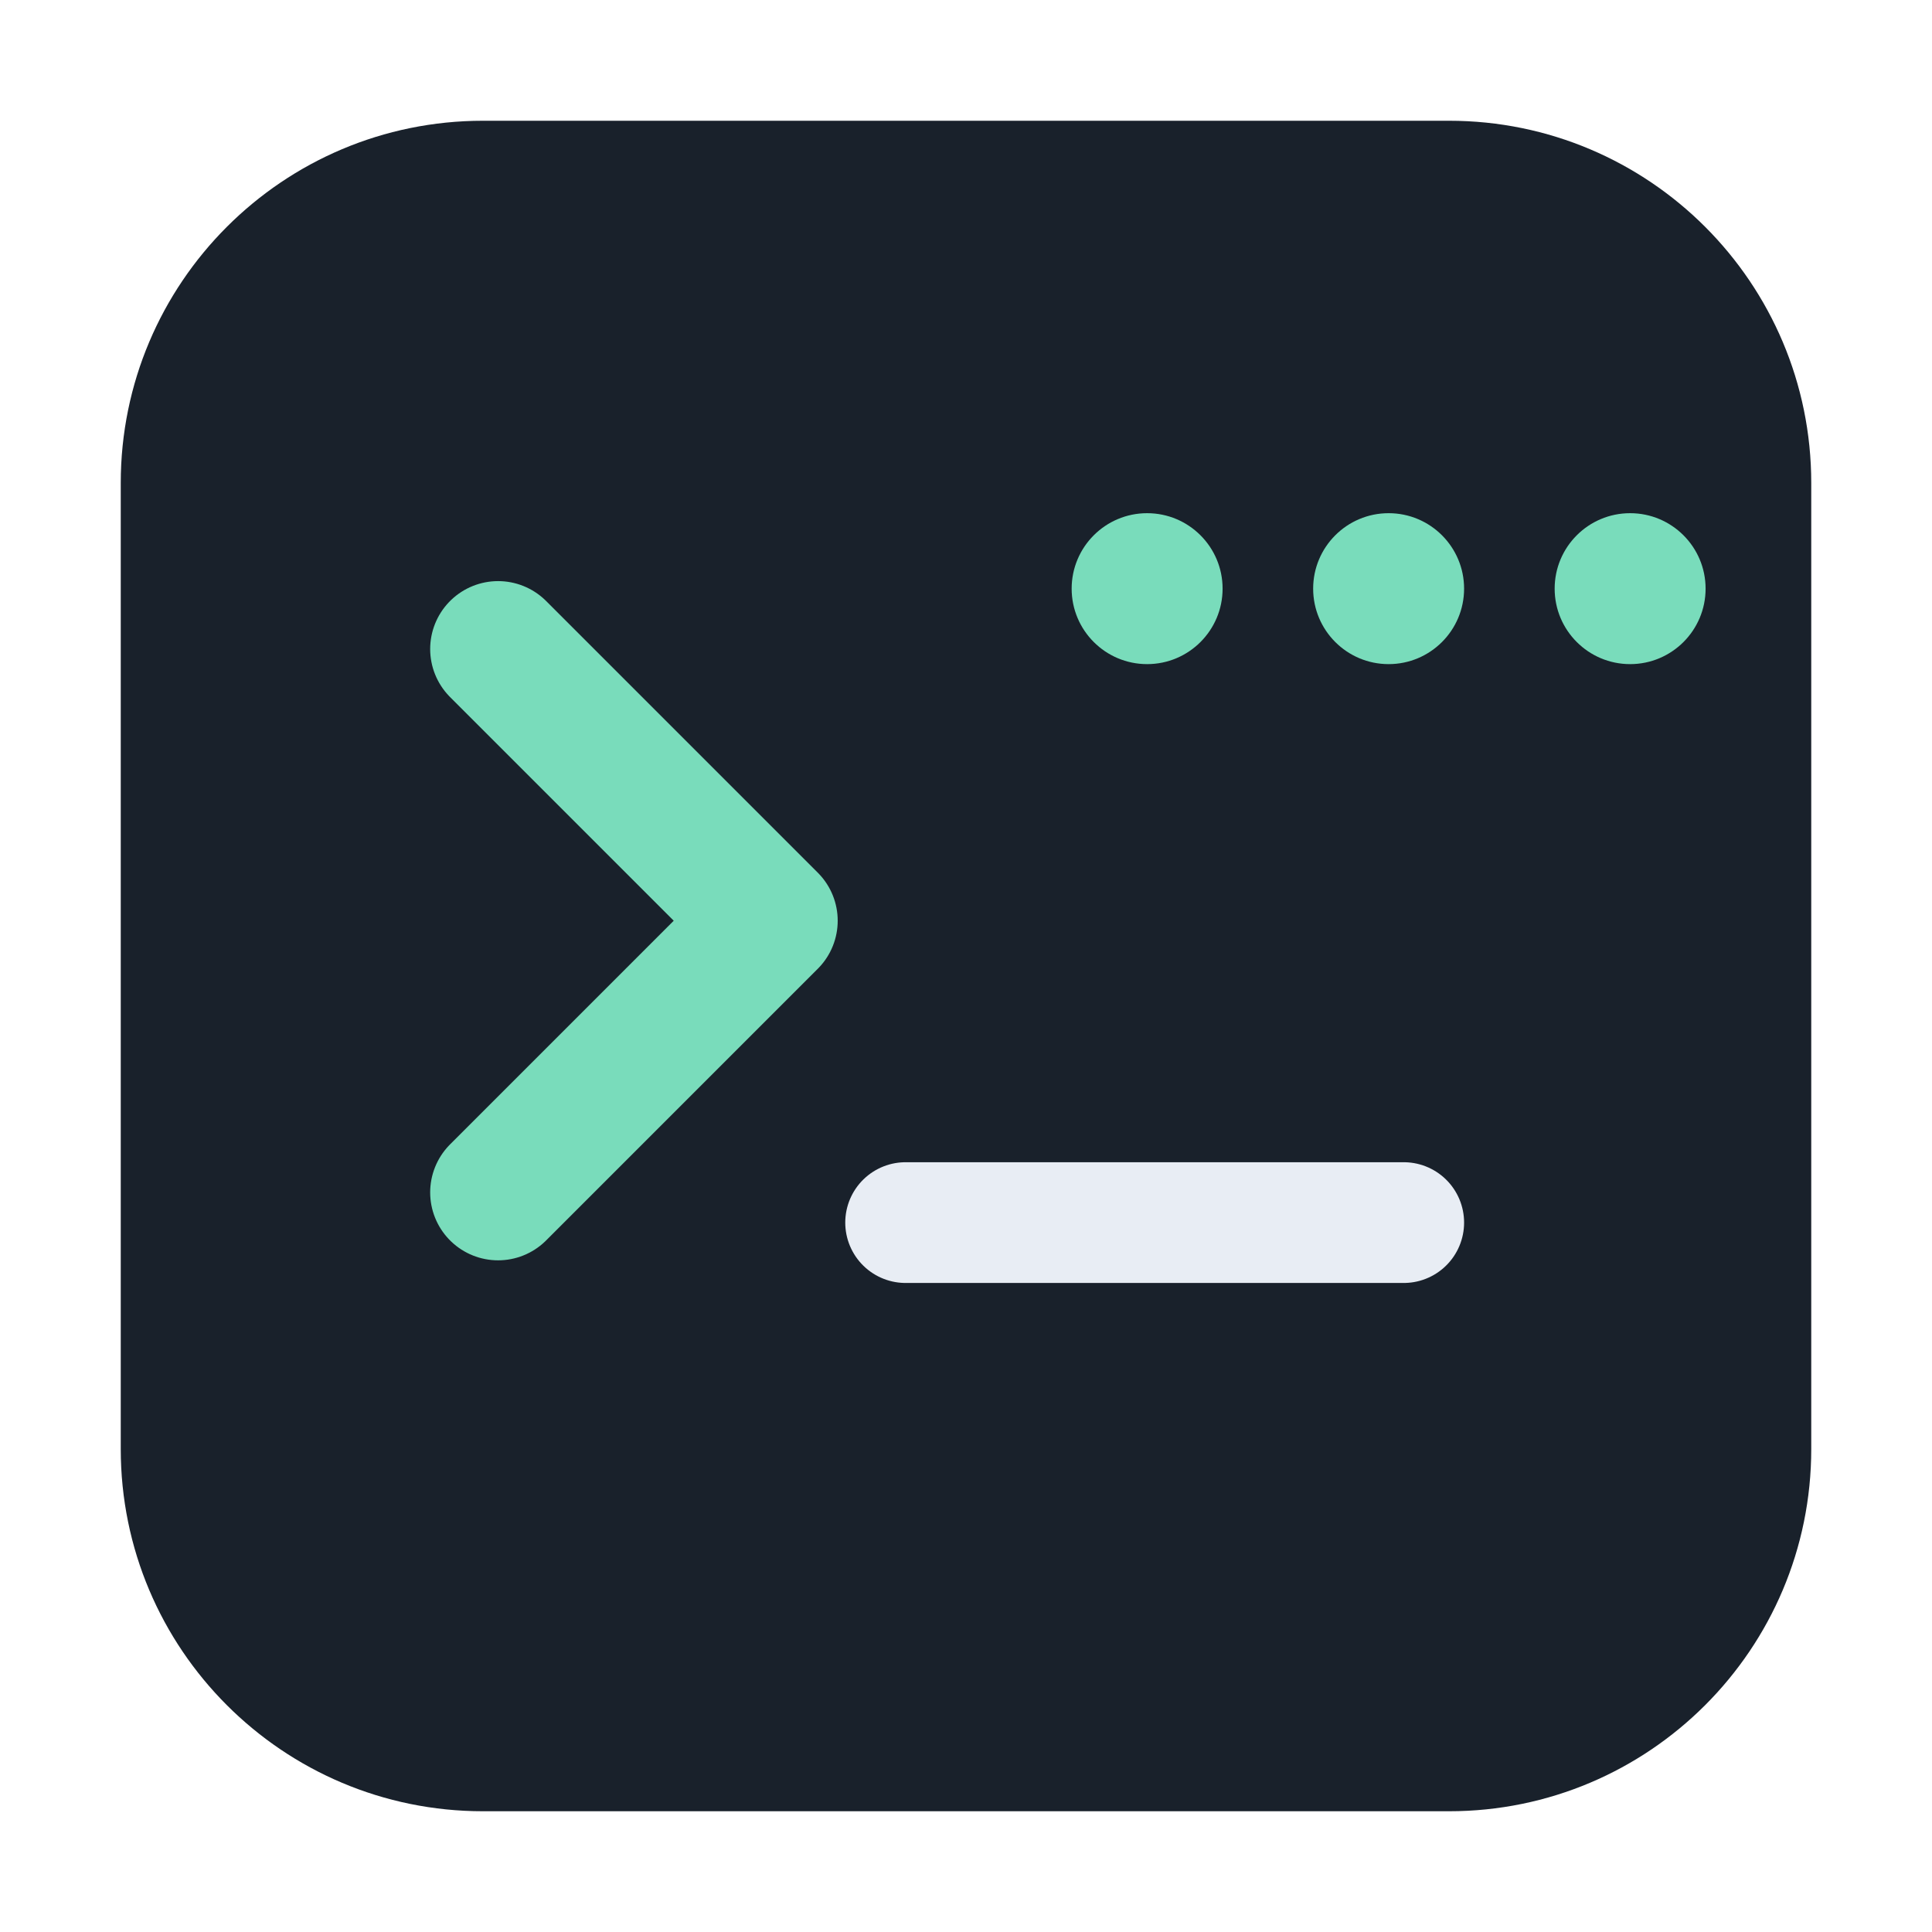
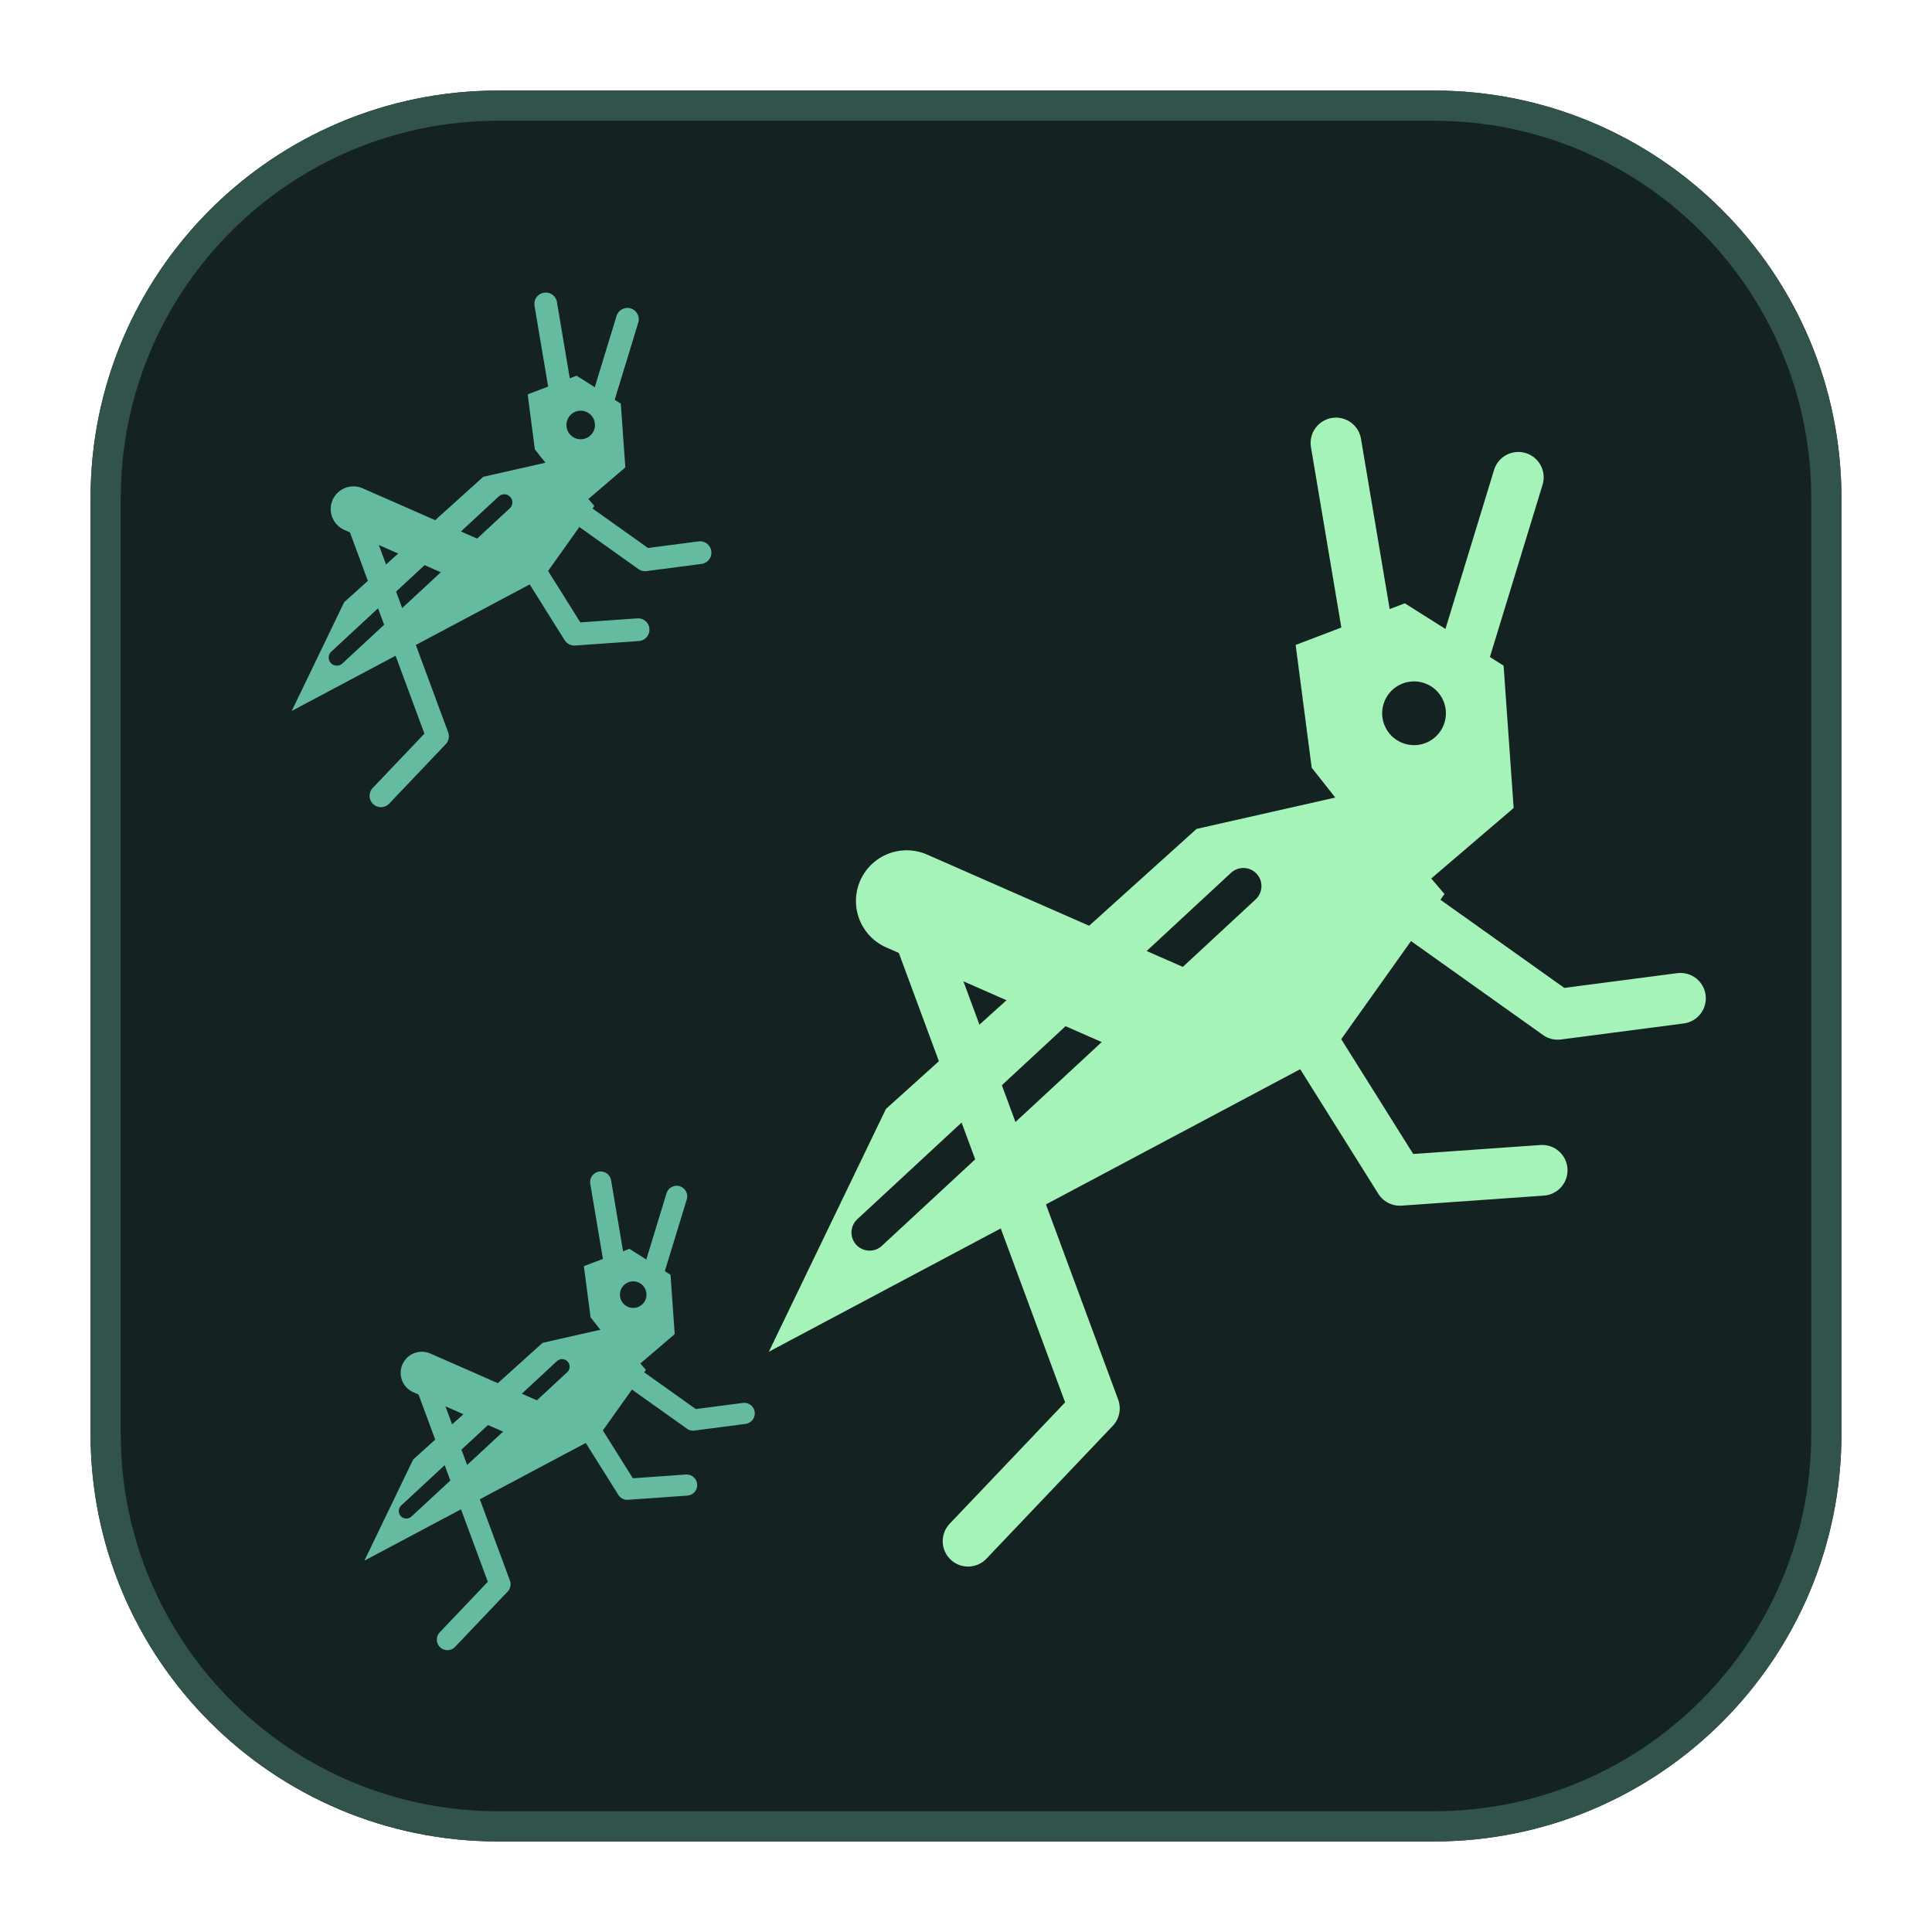
<svg xmlns="http://www.w3.org/2000/svg" width="128" height="128" viewBox="0 0 128 128">
-   <rect x="8" y="8" width="112" height="112" rx="24" fill="#19212b" />
-   <path d="M33 43l18 18-18 18" fill="none" stroke="#79dcbb" stroke-width="9" stroke-linecap="round" stroke-linejoin="round" />
-   <path d="M60 81h33" fill="none" stroke="#e8edf4" stroke-width="8" stroke-linecap="round" />
-   <circle cx="76" cy="39" r="5" fill="#79dcbb" />
-   <circle cx="92" cy="39" r="5" fill="#79dcbb" />
-   <circle cx="108" cy="39" r="5" fill="#79dcbb" />
+   <defs>
+     <g id="locust">
+       <path d="M24-14 29-29M28-10 39-21M18 1 24 13 32 16M8 4 9 18 18 22" fill="none" stroke="currentColor" stroke-width="3.5" stroke-linecap="round" stroke-linejoin="round" />
+       <path d="M-35 8-20-3 8-10 19-7 21 2 9 8Z" fill="currentColor" />
+       <path d="M17-10 20-18 28-17 32-10 28-1 19 1Z" fill="currentColor" />
+       <path d="M-25 4 9-5" fill="none" stroke="#142321" stroke-width="2.5" stroke-linecap="round" />
+       <path d="M3 4-12-15" fill="none" stroke="currentColor" stroke-width="7" stroke-linecap="round" />
+       <path d="M-12-15-17 22-29 26" fill="none" stroke="currentColor" stroke-width="3.5" stroke-linecap="round" stroke-linejoin="round" />
+       <circle cx="25" cy="-10" r="2.2" fill="#142321" />
+     </g>
+   </defs>
+   <rect x="6" y="6" width="116" height="116" rx="27" fill="#142321" />
+   <rect x="7" y="7" width="114" height="114" rx="26" fill="none" stroke="#31534b" stroke-width="2" />
+   <use href="#locust" transform="translate(31 37) rotate(-28) scale(.43)" color="#64bba0" />
+   <use href="#locust" transform="translate(35 94) rotate(-28) scale(.4)" color="#64bba0" />
+   <use href="#locust" transform="translate(77 67) rotate(-28) scale(.96)" color="#a5f3b9" />
</svg>
